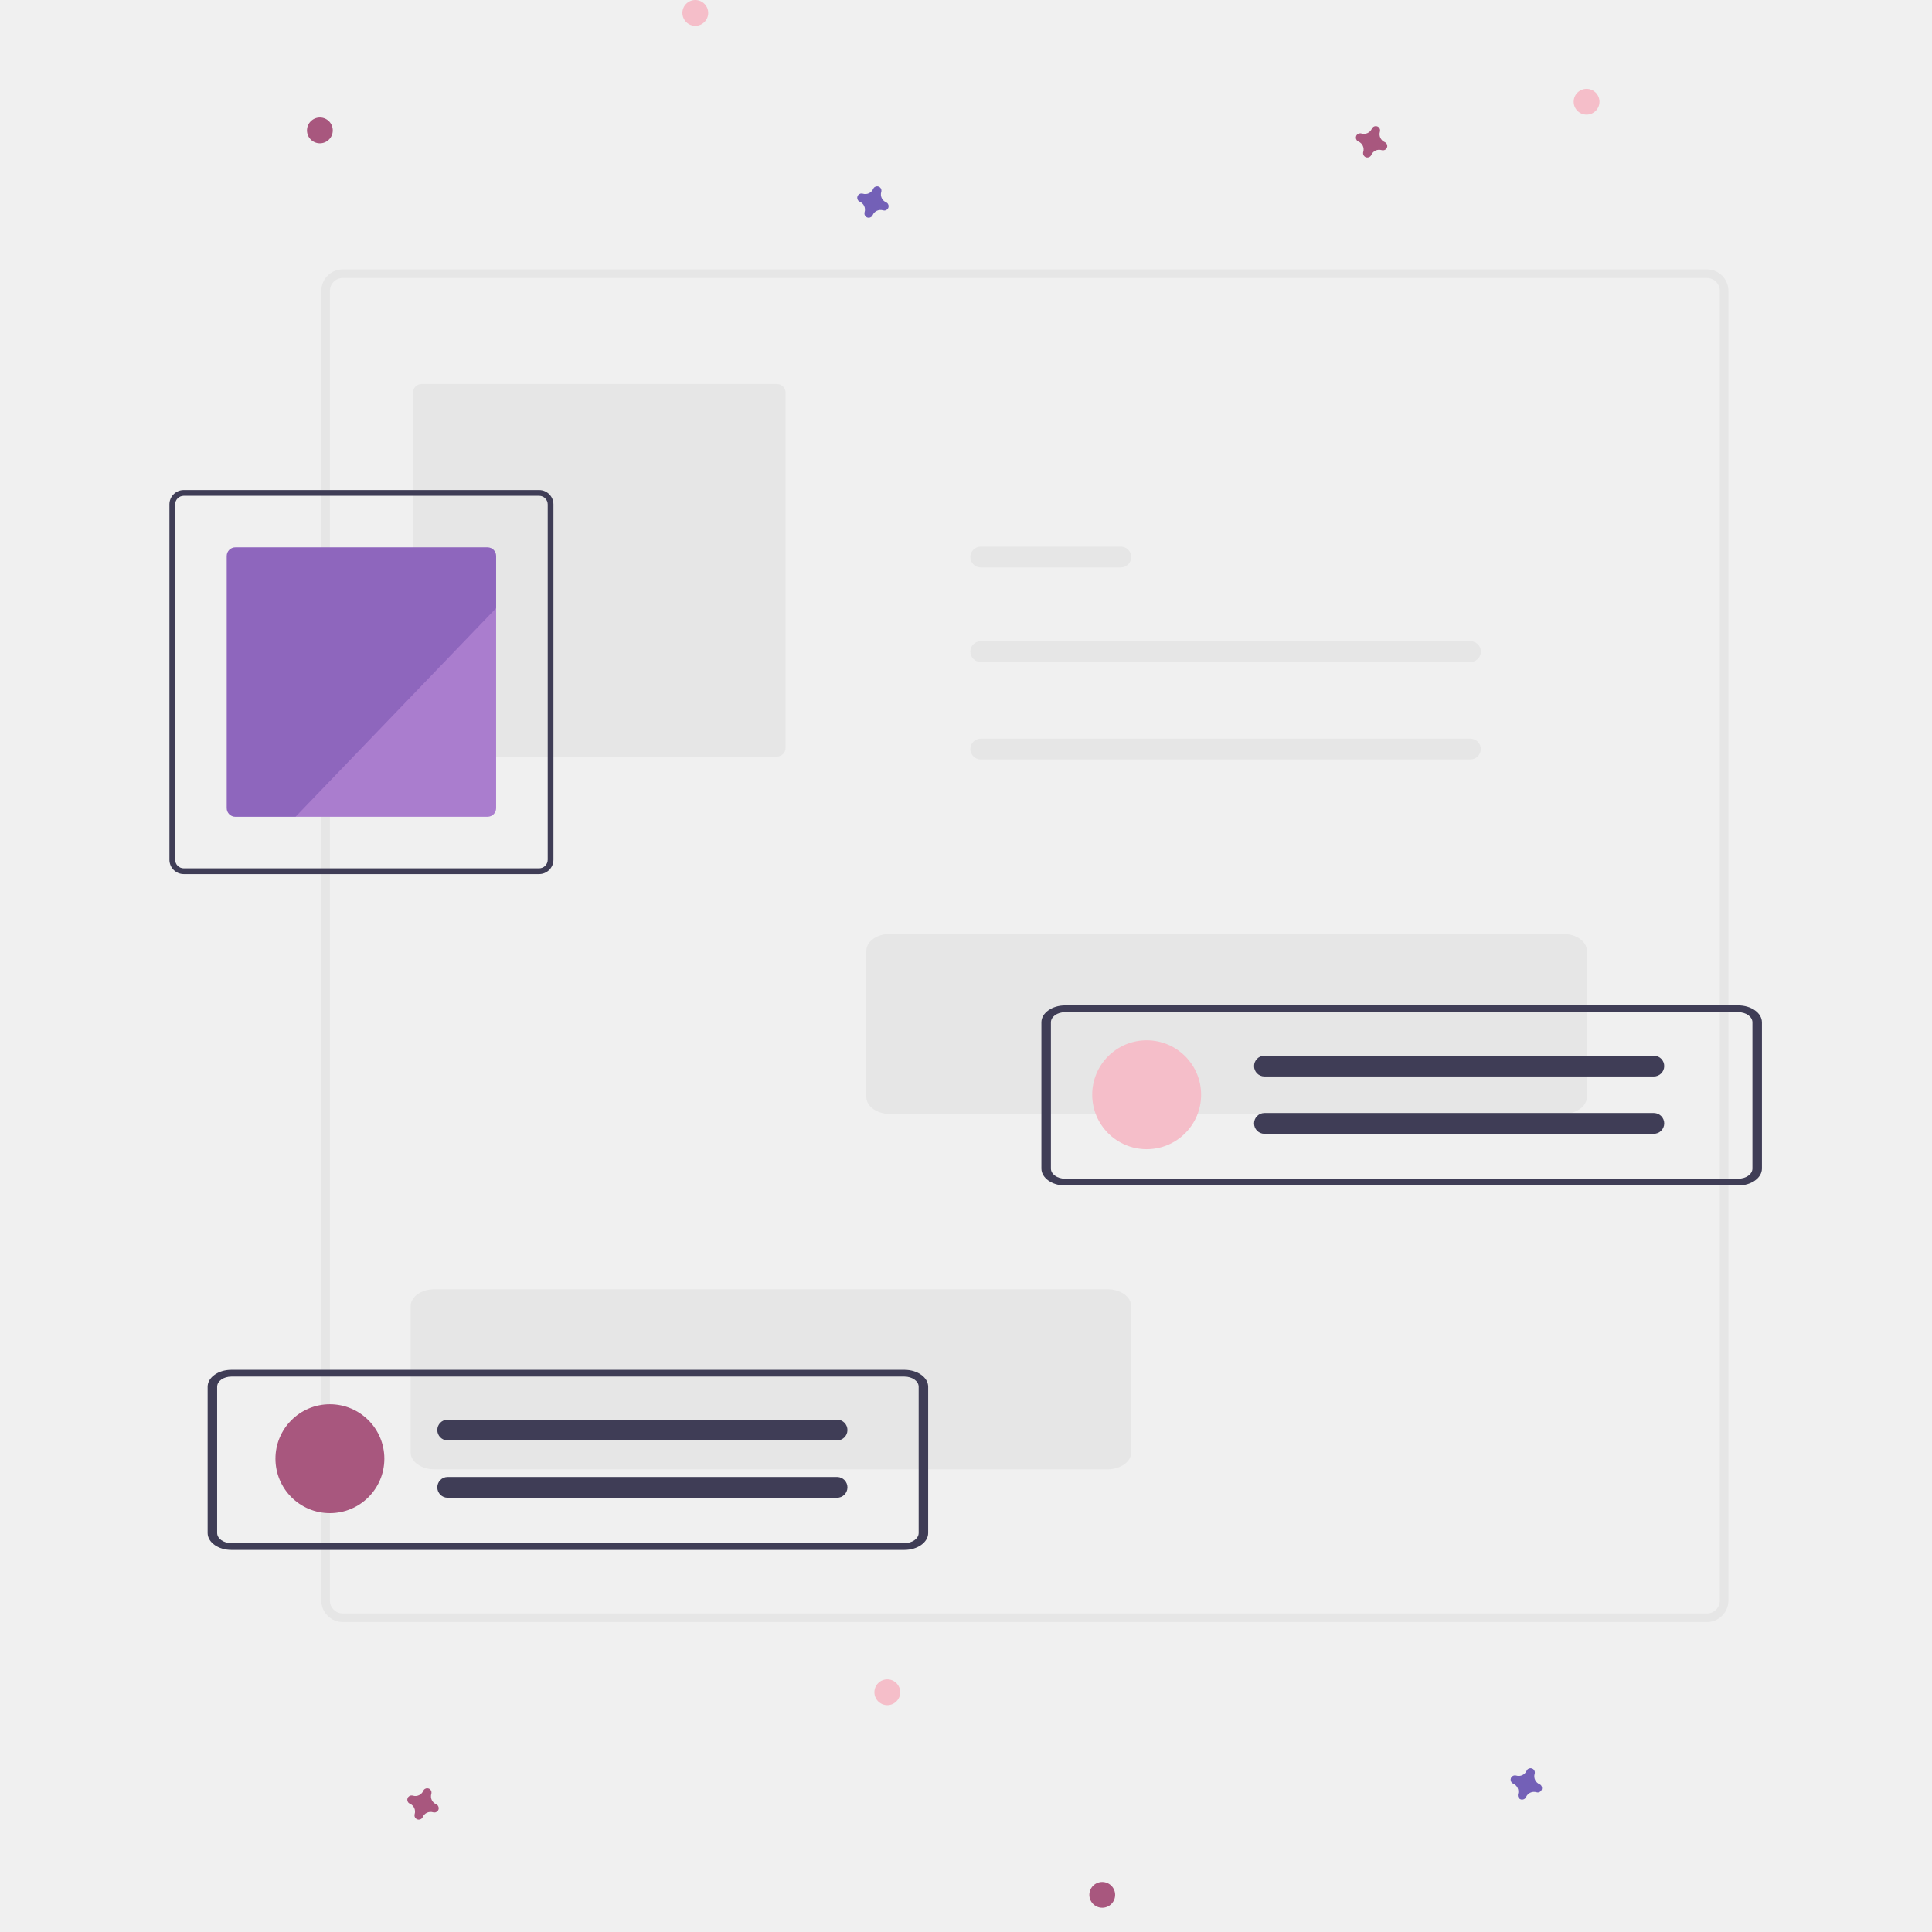
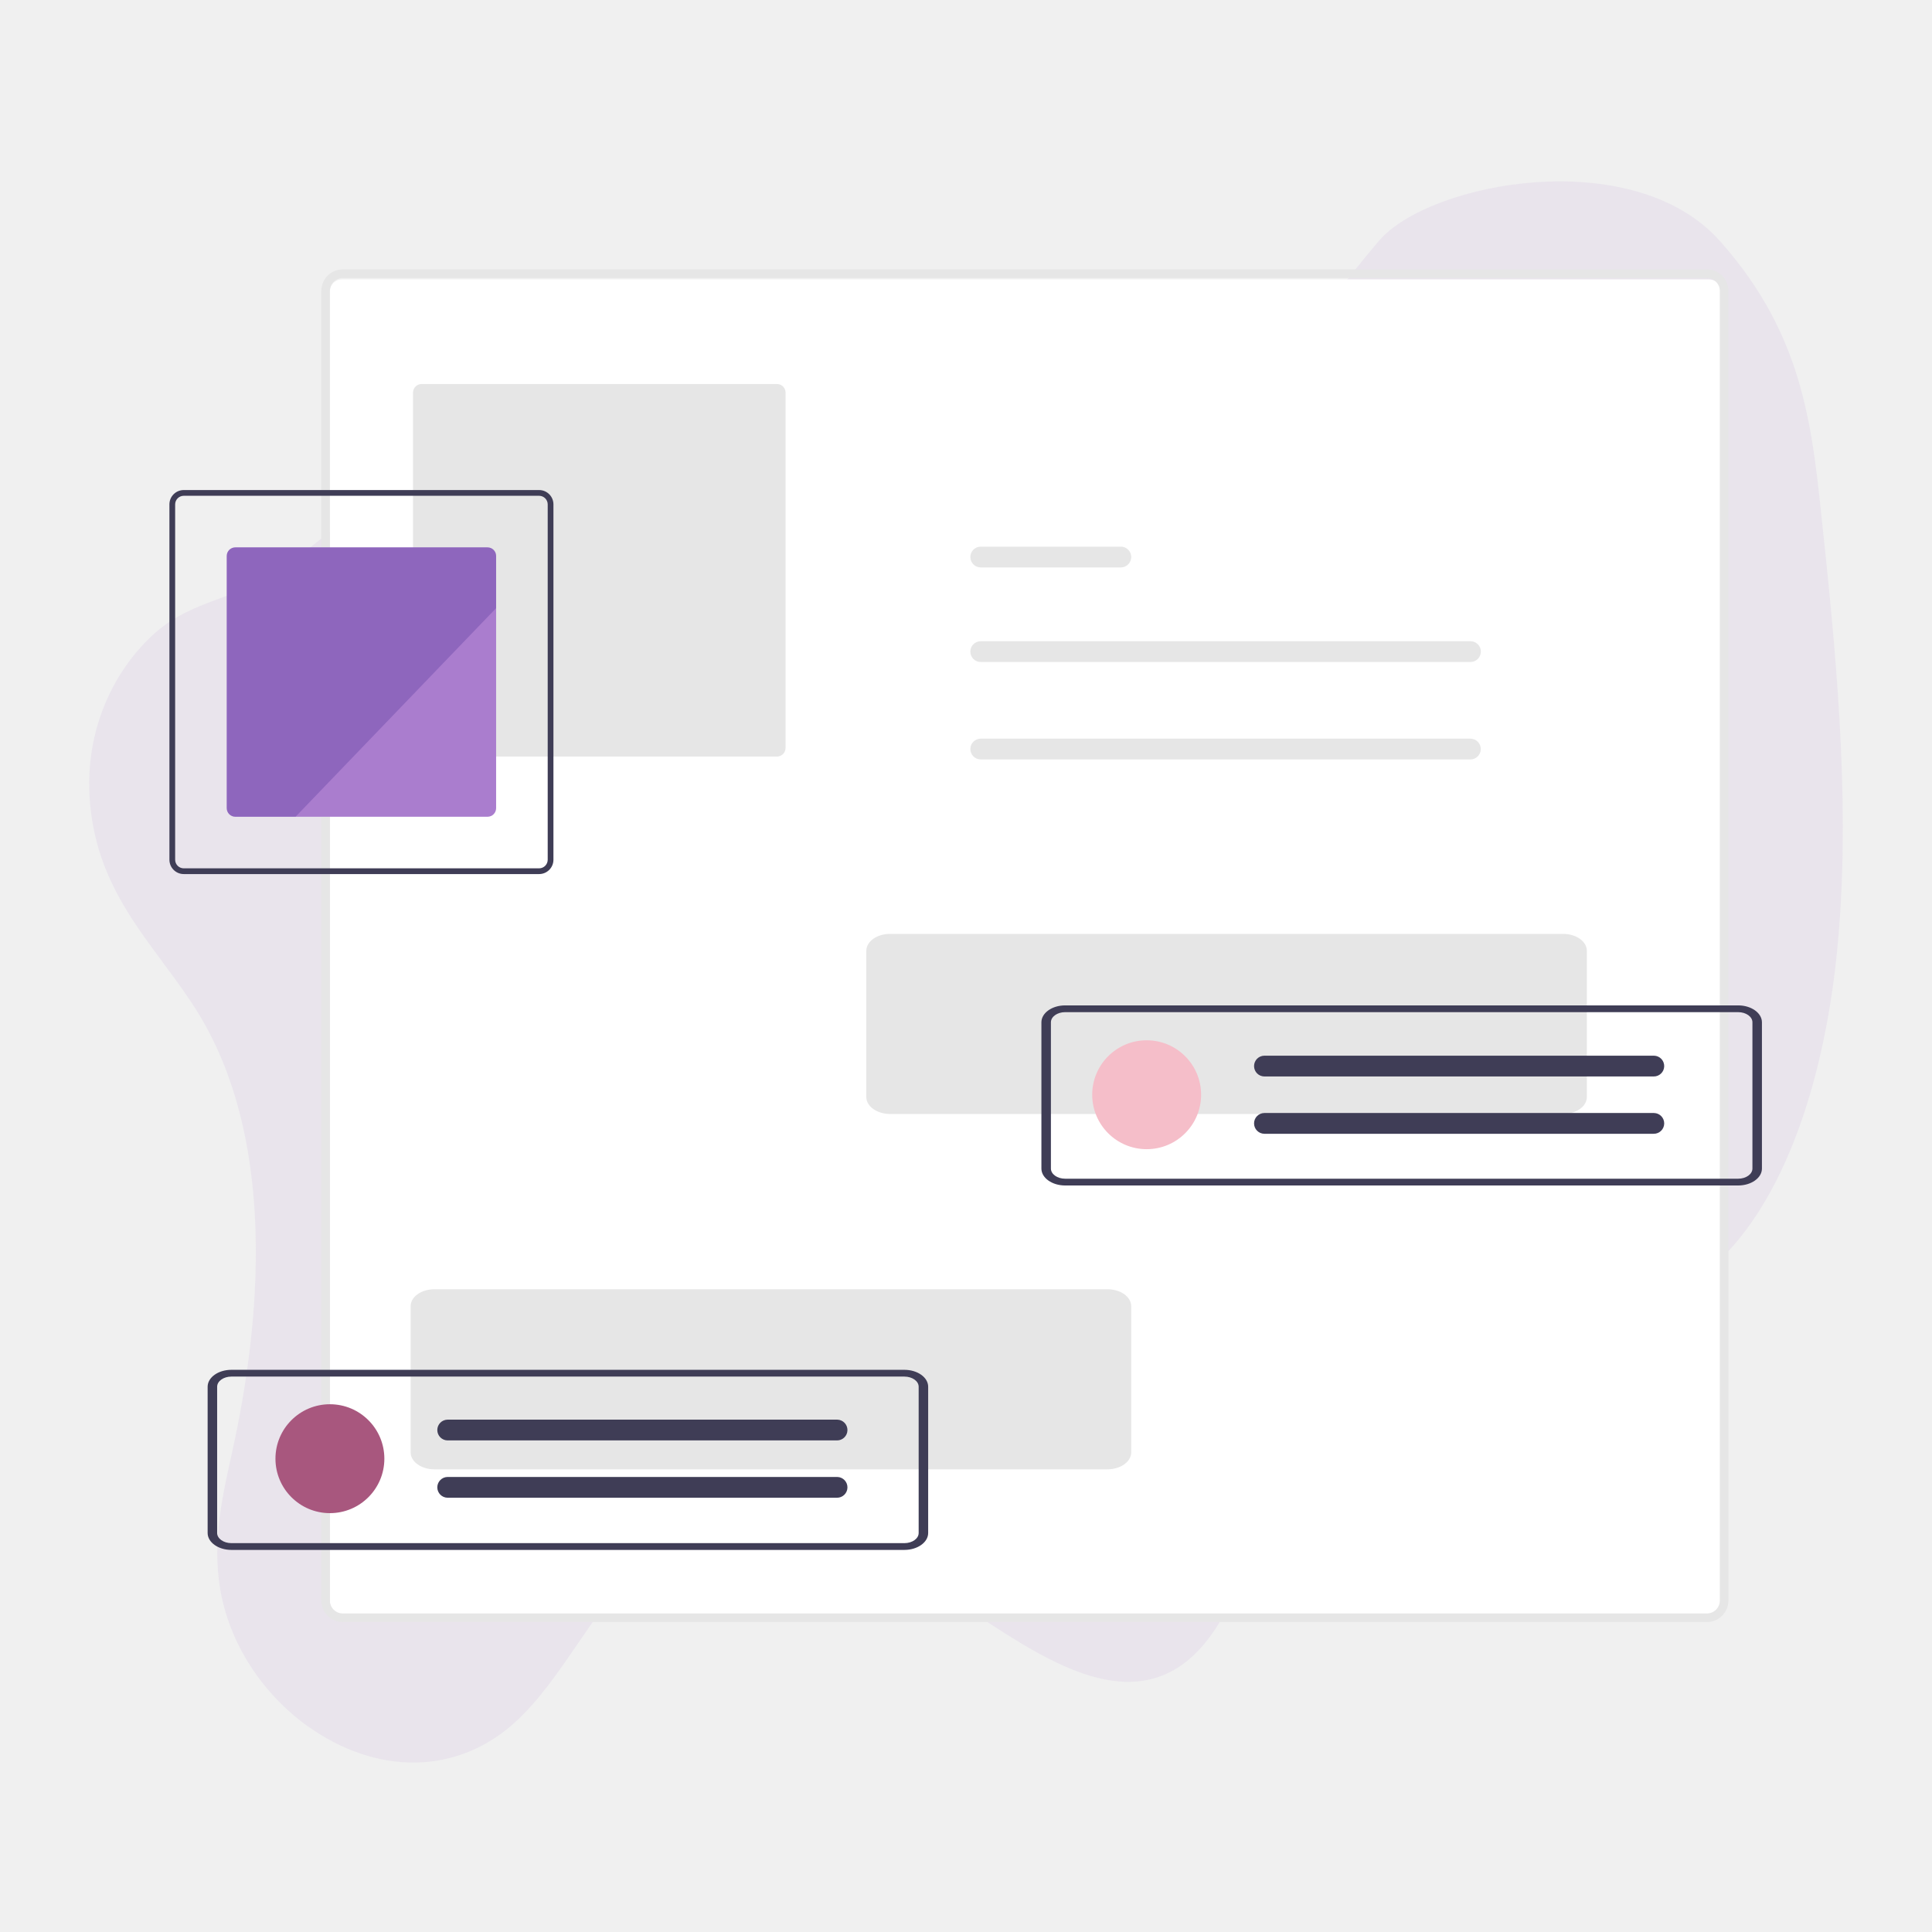
<svg xmlns="http://www.w3.org/2000/svg" width="650px" height="650px" viewBox="0 0 650 650" version="1.1">
  <g id="blog-posts" stroke="none" stroke-width="1" fill="none" fill-rule="evenodd">
-     <g id="Group-2" transform="translate(57, 0)">
-       <g id="undraw_design_team_af2y" transform="translate(0, 90.63167)">
+     <path d="M580.73,345.293 C557.908,386.815 561.944,443.212 571.722,487.683 C574.994,502.573 578.776,518.275 575.865,534.96 C572.304,555.359 559.548,571.441 546.664,580.643 C523.173,597.432 496.429,597.09 477.061,579.757 C460.296,564.778 449.32,538.57 432.22,524.402 C403.569,500.689 364.109,515.334 329.782,537.804 C305.495,553.692 278.764,573.801 256.431,562.596 C240.716,554.712 230.999,532.302 226.494,507.881 C224.326,496.096 223.041,483.215 218.001,474.244 C215.003,468.913 210.867,465.354 206.577,462.443 C167.418,435.886 114.218,458.497 76.478,428.396 C50.986,408.064 36.604,365.901 32.006,320.761 C27.408,275.621 31.477,227.264 36.55,179.652 C40.178,145.821 42.16,113.795 71.386,81.04 C100.612,48.286 169.118,61.192 186.091,81.04 C207.307,105.848 226.394,137.572 253.941,145.471 C272.68,150.854 293.24,144.421 313.204,140.744 C346.581,134.594 379.462,136.157 412.095,138.249 C443.343,140.252 474.785,142.798 503.865,155.098 C524.445,163.801 540.193,182.05 559.381,193.872 C571.889,201.578 586.031,202.494 597.676,212.798 C612.018,225.455 624.38,248.982 618.503,278.77 C612.915,307.099 592.837,323.263 580.73,345.293 Z" id="Path-Copy" fill="#AA7DCE" fill-rule="nonzero" opacity="0.1" transform="translate(325, 327.0128) scale(-1, 1) translate(-325, -327.0128) " />
+     <rect id="Rectangle" fill="#FFFFFF" x="111" y="94" width="468" height="449" rx="4" />
+     <g id="Group-2" transform="translate(57, 90)">
+       <g id="undraw_design_team_af2y" transform="translate(0, 0.631667)">
        <path d="M517.275,455.087 L58.332,455.087 C54.34,455.087 51.101,451.847 51.101,447.855 L51.101,7.231 C51.101,3.239 54.34,2.74032648e-14 58.332,2.74032648e-14 L517.275,2.74032648e-14 C521.267,2.74032648e-14 524.507,3.239 524.507,7.231 L524.507,447.855 C524.507,451.847 521.267,455.087 517.275,455.087 L517.275,455.087 Z M58.332,2.893 C55.937,2.893 53.993,4.836 53.993,7.231 L53.993,447.855 C53.993,450.251 55.937,452.194 58.332,452.194 L517.275,452.194 C519.671,452.194 521.614,450.251 521.614,447.855 L521.614,7.231 C521.614,4.836 519.671,2.893 517.275,2.893 L58.332,2.893 Z" id="Shape" fill="#E6E6E6" fill-rule="nonzero" />
        <path d="M84.847,38.567 C83.25,38.568 81.956,39.862 81.954,41.459 L81.954,161.016 C81.956,162.613 83.25,163.907 84.847,163.908 L204.403,163.908 C206,163.907 207.294,162.613 207.296,161.016 L207.296,41.459 C207.294,39.862 206,38.568 204.403,38.567 L84.847,38.567 Z" id="Path" fill="#E6E6E6" fill-rule="nonzero" />
        <path d="M272.898,125.101 C270.99,125.133 269.461,126.688 269.461,128.596 C269.461,130.503 270.99,132.059 272.898,132.09 L437.653,132.09 C438.903,132.114 440.071,131.468 440.715,130.395 C441.359,129.323 441.381,127.988 440.772,126.896 C440.164,125.803 439.018,125.118 437.767,125.101 C437.729,125.1 437.691,125.1 437.653,125.101 L272.898,125.101 Z" id="b9d15c13-74bb-46fd-a6fd-5a7002be597d" fill="#E6E6E6" fill-rule="nonzero" />
        <path d="M272.898,93.284 C270.99,93.315 269.461,94.871 269.461,96.778 C269.461,98.686 270.99,100.241 272.898,100.273 L320.024,100.273 C321.275,100.297 322.443,99.65 323.087,98.578 C323.731,97.506 323.753,96.171 323.144,95.078 C322.536,93.985 321.39,93.301 320.139,93.284 C320.101,93.283 320.062,93.283 320.024,93.284 L272.898,93.284 Z" id="fb98932a-aea9-43a1-946e-96a095a0002f" fill="#E6E6E6" fill-rule="nonzero" />
        <path d="M272.898,157.883 C270.99,157.914 269.461,159.47 269.461,161.377 C269.461,163.285 270.99,164.84 272.898,164.872 L437.653,164.872 C439.579,164.899 441.164,163.361 441.196,161.435 C441.227,159.508 439.694,157.919 437.767,157.883 C437.729,157.882 437.691,157.882 437.653,157.883 L272.898,157.883 Z" id="a8382d7c-76a2-4f66-b41d-b5784413a475" fill="#E6E6E6" fill-rule="nonzero" />
        <path d="M468.883,284.152 L242.46,284.152 C238.046,284.152 234.469,281.604 234.464,278.463 L234.464,229.25 C234.469,226.11 238.046,223.562 242.46,223.562 L468.883,223.562 C473.297,223.562 476.874,226.11 476.879,229.25 L476.879,278.462 C476.875,281.603 473.297,284.148 468.883,284.152 Z" id="a69b3c31-ebec-4776-89b9-9c88b713759e" fill="#E6E6E6" fill-rule="nonzero" />
        <path d="M315.58,403.709 L89.157,403.709 C84.743,403.709 81.166,401.16 81.161,398.02 L81.161,348.807 C81.166,345.667 84.743,343.118 89.157,343.118 L315.58,343.118 C319.994,343.118 323.571,345.667 323.576,348.807 L323.576,398.019 C323.572,401.159 319.994,403.705 315.58,403.709 Z" id="ac481be8-039b-4a38-bb10-2d9a81406e5c" fill="#E6E6E6" fill-rule="nonzero" />
        <path d="M247.276,430.819 L20.853,430.819 C16.439,430.819 12.862,428.271 12.857,425.13 L12.857,375.917 C12.862,372.777 16.439,370.229 20.853,370.229 L247.276,370.229 C251.69,370.229 255.267,372.777 255.272,375.917 L255.272,425.13 C255.268,428.27 251.69,430.815 247.276,430.819 Z M20.853,372.502 C18.205,372.502 16.058,374.032 16.056,375.916 L16.056,425.128 C16.056,427.012 18.205,428.539 20.853,428.541 L247.276,428.541 C249.925,428.541 252.071,427.012 252.074,425.128 L252.074,375.917 C252.074,374.034 249.925,372.506 247.276,372.504 L20.853,372.502 Z" id="e05581d0-cd6a-412e-af3c-57495fab8d46" fill="#3F3D56" fill-rule="nonzero" />
        <circle id="Oval" fill="#F5BEC9" fill-rule="nonzero" cx="328.781" cy="277.68" r="18.319" />
        <circle id="Oval" fill="#A8577E" fill-rule="nonzero" cx="53.993" cy="400.129" r="18.319" />
        <rect id="Rectangle" fill="#AA7DCE" x="19.283" y="93.524" width="90.632" height="90.632" rx="2.893" />
        <path d="M42.429,184.156 L22.176,184.156 C20.578,184.156 19.283,182.861 19.283,181.263 L19.283,96.417 C19.283,94.819 20.578,93.524 22.176,93.524 L107.022,93.524 C108.62,93.524 109.915,94.819 109.915,96.417 L109.915,113.967" id="Path" fill-opacity="0.3" fill="#7360B7" style="mix-blend-mode: multiply;" />
        <path d="M368.35,264.544 C366.443,264.575 364.913,266.131 364.913,268.038 C364.913,269.946 366.443,271.501 368.35,271.533 L499.359,271.533 C501.286,271.56 502.871,270.022 502.903,268.096 C502.934,266.169 501.4,264.58 499.474,264.544 C499.436,264.543 499.397,264.543 499.359,264.544 L368.35,264.544 Z" id="f4993879-8a0d-4ea4-907e-e549be7081a0" fill="#3F3D56" fill-rule="nonzero" />
        <path d="M368.35,283.827 C366.443,283.859 364.913,285.414 364.913,287.322 C364.913,289.229 366.443,290.785 368.35,290.816 L499.359,290.816 C501.286,290.843 502.871,289.305 502.903,287.379 C502.934,285.452 501.4,283.864 499.474,283.827 C499.436,283.826 499.397,283.826 499.359,283.827 L368.35,283.827 Z" id="a649136c-96b9-48c7-9686-75389104c34a" fill="#3F3D56" fill-rule="nonzero" />
        <path d="M93.563,386.993 C91.655,387.025 90.126,388.58 90.126,390.487 C90.126,392.395 91.655,393.95 93.563,393.982 L224.572,393.982 C226.498,394.009 228.083,392.471 228.115,390.545 C228.146,388.618 226.613,387.029 224.686,386.993 C224.648,386.992 224.61,386.992 224.572,386.993 L93.563,386.993 Z" id="bf4cb793-0df2-4753-9628-c376ea3545d1" fill="#3F3D56" fill-rule="nonzero" />
        <path d="M93.563,406.276 C91.655,406.308 90.126,407.863 90.126,409.771 C90.126,411.678 91.655,413.234 93.563,413.265 L224.572,413.265 C226.498,413.292 228.083,411.755 228.115,409.828 C228.146,407.901 226.613,406.313 224.686,406.276 C224.648,406.276 224.61,406.276 224.572,406.276 L93.563,406.276 Z" id="bf2170fd-291c-4664-b596-01f8e04656d6" fill="#3F3D56" fill-rule="nonzero" />
        <path d="M124.377,74.241 L4.821,74.241 C2.159,74.241 0,76.4 0,79.062 L0,198.618 C0,201.28 2.159,203.439 4.821,203.439 L124.377,203.439 C127.04,203.439 129.198,201.28 129.198,198.618 L129.198,79.062 C129.198,76.4 127.04,74.241 124.377,74.241 L124.377,74.241 Z M127.27,198.618 C127.265,200.214 125.973,201.506 124.377,201.511 L4.821,201.511 C3.225,201.506 1.933,200.214 1.928,198.618 L1.928,79.062 C1.933,77.466 3.225,76.174 4.821,76.169 L124.377,76.169 C125.973,76.174 127.265,77.466 127.27,79.062 L127.27,198.618 Z" id="Shape" fill="#3F3D56" fill-rule="nonzero" />
        <path d="M527.788,308.21 L301.365,308.21 C296.951,308.21 293.374,305.662 293.369,302.522 L293.369,253.309 C293.374,250.169 296.951,247.62 301.365,247.62 L527.788,247.62 C532.202,247.62 535.779,250.169 535.784,253.309 L535.784,302.521 C535.78,305.661 532.202,308.207 527.788,308.21 Z M301.365,249.894 C298.716,249.894 296.57,251.423 296.567,253.307 L296.567,302.519 C296.567,304.403 298.716,305.93 301.365,305.932 L527.788,305.932 C530.437,305.932 532.583,304.403 532.586,302.519 L532.586,253.309 C532.586,251.425 530.437,249.898 527.788,249.896 L301.365,249.894 Z" id="acccf4df-3a09-4c7b-a8c8-af469fe66e6d" fill="#3F3D56" fill-rule="nonzero" />
      </g>
-       <circle id="Oval" fill="#F5BEC9" cx="476.78" cy="34.228" r="4.339" />
-       <circle id="Oval-Copy-4" fill="#F5BEC9" cx="176.925" cy="4.339" r="4.339" />
-       <circle id="Oval-Copy-5" fill="#F5BEC9" cx="241.524" cy="569.34" r="4.339" />
-       <circle id="Oval-Copy-6" fill="#A8577E" cx="313.836" cy="637.51" r="4.339" />
-       <path d="M241.103,68.048 C239.753,67.46 239.059,65.953 239.49,64.545 C239.523,64.44 239.544,64.331 239.551,64.221 L239.551,64.221 C239.595,63.579 239.21,62.984 238.606,62.761 C238.002,62.538 237.323,62.739 236.939,63.256 L236.939,63.256 C236.874,63.344 236.82,63.439 236.777,63.539 C236.189,64.89 234.682,65.584 233.274,65.152 C233.169,65.119 233.06,65.099 232.95,65.092 L232.95,65.092 C232.308,65.048 231.713,65.432 231.49,66.036 C231.267,66.64 231.468,67.319 231.985,67.704 L231.985,67.704 C232.073,67.769 232.168,67.823 232.269,67.866 C233.619,68.453 234.313,69.96 233.882,71.368 C233.849,71.474 233.828,71.582 233.821,71.692 L233.821,71.692 C233.777,72.335 234.162,72.929 234.766,73.152 C235.37,73.376 236.048,73.174 236.433,72.657 L236.433,72.657 C236.498,72.57 236.552,72.475 236.595,72.374 C237.182,71.024 238.69,70.33 240.098,70.761 C240.203,70.794 240.312,70.814 240.422,70.822 L240.422,70.822 C241.064,70.866 241.658,70.481 241.882,69.877 C242.105,69.273 241.903,68.594 241.387,68.21 L241.387,68.21 C241.299,68.145 241.204,68.09 241.103,68.048 L241.103,68.048 Z" id="Path" fill="#7360B7" fill-rule="nonzero" />
-       <path d="M460.933,600.268 C459.583,599.68 458.889,598.173 459.32,596.765 C459.353,596.66 459.374,596.551 459.381,596.441 L459.381,596.441 C459.425,595.799 459.04,595.204 458.436,594.981 C457.832,594.758 457.153,594.959 456.769,595.476 L456.769,595.476 C456.704,595.564 456.65,595.659 456.607,595.759 C456.019,597.11 454.512,597.804 453.104,597.372 C452.999,597.339 452.89,597.319 452.78,597.312 L452.78,597.312 C452.138,597.268 451.543,597.652 451.32,598.256 C451.097,598.86 451.298,599.539 451.815,599.924 L451.815,599.924 C451.903,599.989 451.998,600.043 452.099,600.086 C453.449,600.673 454.143,602.18 453.712,603.588 C453.679,603.694 453.658,603.802 453.651,603.912 L453.651,603.912 C453.607,604.555 453.992,605.149 454.596,605.372 C455.2,605.596 455.878,605.394 456.263,604.877 L456.263,604.877 C456.328,604.79 456.382,604.695 456.425,604.594 C457.012,603.244 458.52,602.55 459.928,602.981 C460.033,603.014 460.142,603.034 460.252,603.042 L460.252,603.042 C460.894,603.086 461.488,602.701 461.712,602.097 C461.935,601.493 461.733,600.814 461.217,600.43 L461.217,600.43 C461.129,600.365 461.034,600.31 460.933,600.268 L460.933,600.268 Z" id="Path" fill="#7360B7" fill-rule="nonzero" />
-       <path d="M89.729,607.017 C88.379,606.429 87.685,604.922 88.116,603.514 C88.149,603.409 88.169,603.3 88.177,603.19 L88.177,603.19 C88.221,602.548 87.836,601.953 87.232,601.73 C86.628,601.507 85.949,601.708 85.565,602.225 L85.565,602.225 C85.5,602.313 85.445,602.408 85.403,602.509 C84.815,603.859 83.308,604.553 81.9,604.122 C81.795,604.089 81.686,604.068 81.576,604.061 L81.576,604.061 C80.934,604.017 80.339,604.402 80.116,605.006 C79.893,605.61 80.094,606.288 80.611,606.673 L80.611,606.673 C80.699,606.738 80.794,606.792 80.894,606.835 C82.245,607.422 82.939,608.93 82.507,610.338 C82.474,610.443 82.454,610.552 82.447,610.662 L82.447,610.662 C82.403,611.304 82.787,611.898 83.391,612.122 C83.995,612.345 84.674,612.143 85.059,611.627 L85.059,611.627 C85.124,611.539 85.178,611.444 85.221,611.343 C85.808,609.993 87.315,609.299 88.723,609.73 C88.829,609.763 88.937,609.784 89.047,609.791 L89.047,609.791 C89.69,609.835 90.284,609.45 90.507,608.846 C90.731,608.242 90.529,607.563 90.012,607.179 L90.012,607.179 C89.925,607.114 89.83,607.06 89.729,607.017 L89.729,607.017 Z" id="Path-Copy-2" fill="#A8577E" fill-rule="nonzero" />
-       <circle id="Oval-Copy-6" fill="#A8577E" cx="50.619" cy="43.87" r="4.339" />
-       <path d="M408.868,47.8 C407.518,47.213 406.824,45.705 407.255,44.297 C407.288,44.192 407.309,44.084 407.316,43.974 L407.316,43.974 C407.36,43.331 406.975,42.737 406.371,42.513 C405.767,42.29 405.088,42.492 404.704,43.008 L404.704,43.008 C404.639,43.096 404.585,43.191 404.542,43.292 C403.954,44.642 402.447,45.336 401.039,44.905 C400.934,44.872 400.825,44.851 400.715,44.844 L400.715,44.844 C400.073,44.8 399.478,45.185 399.255,45.789 C399.032,46.393 399.233,47.072 399.75,47.456 L399.75,47.456 C399.838,47.521 399.933,47.575 400.034,47.618 C401.384,48.206 402.078,49.713 401.647,51.121 C401.614,51.226 401.593,51.335 401.586,51.445 L401.586,51.445 C401.542,52.087 401.927,52.682 402.531,52.905 C403.135,53.128 403.813,52.927 404.198,52.41 L404.198,52.41 C404.263,52.322 404.317,52.227 404.36,52.127 C404.947,50.776 406.455,50.082 407.863,50.513 C407.968,50.546 408.077,50.567 408.187,50.574 L408.187,50.574 C408.829,50.618 409.423,50.233 409.647,49.629 C409.87,49.025 409.668,48.347 409.152,47.962 L409.152,47.962 C409.064,47.897 408.969,47.843 408.868,47.8 L408.868,47.8 Z" id="Path-Copy-2" fill="#A8577E" fill-rule="nonzero" />
    </g>
  </g>
</svg>
